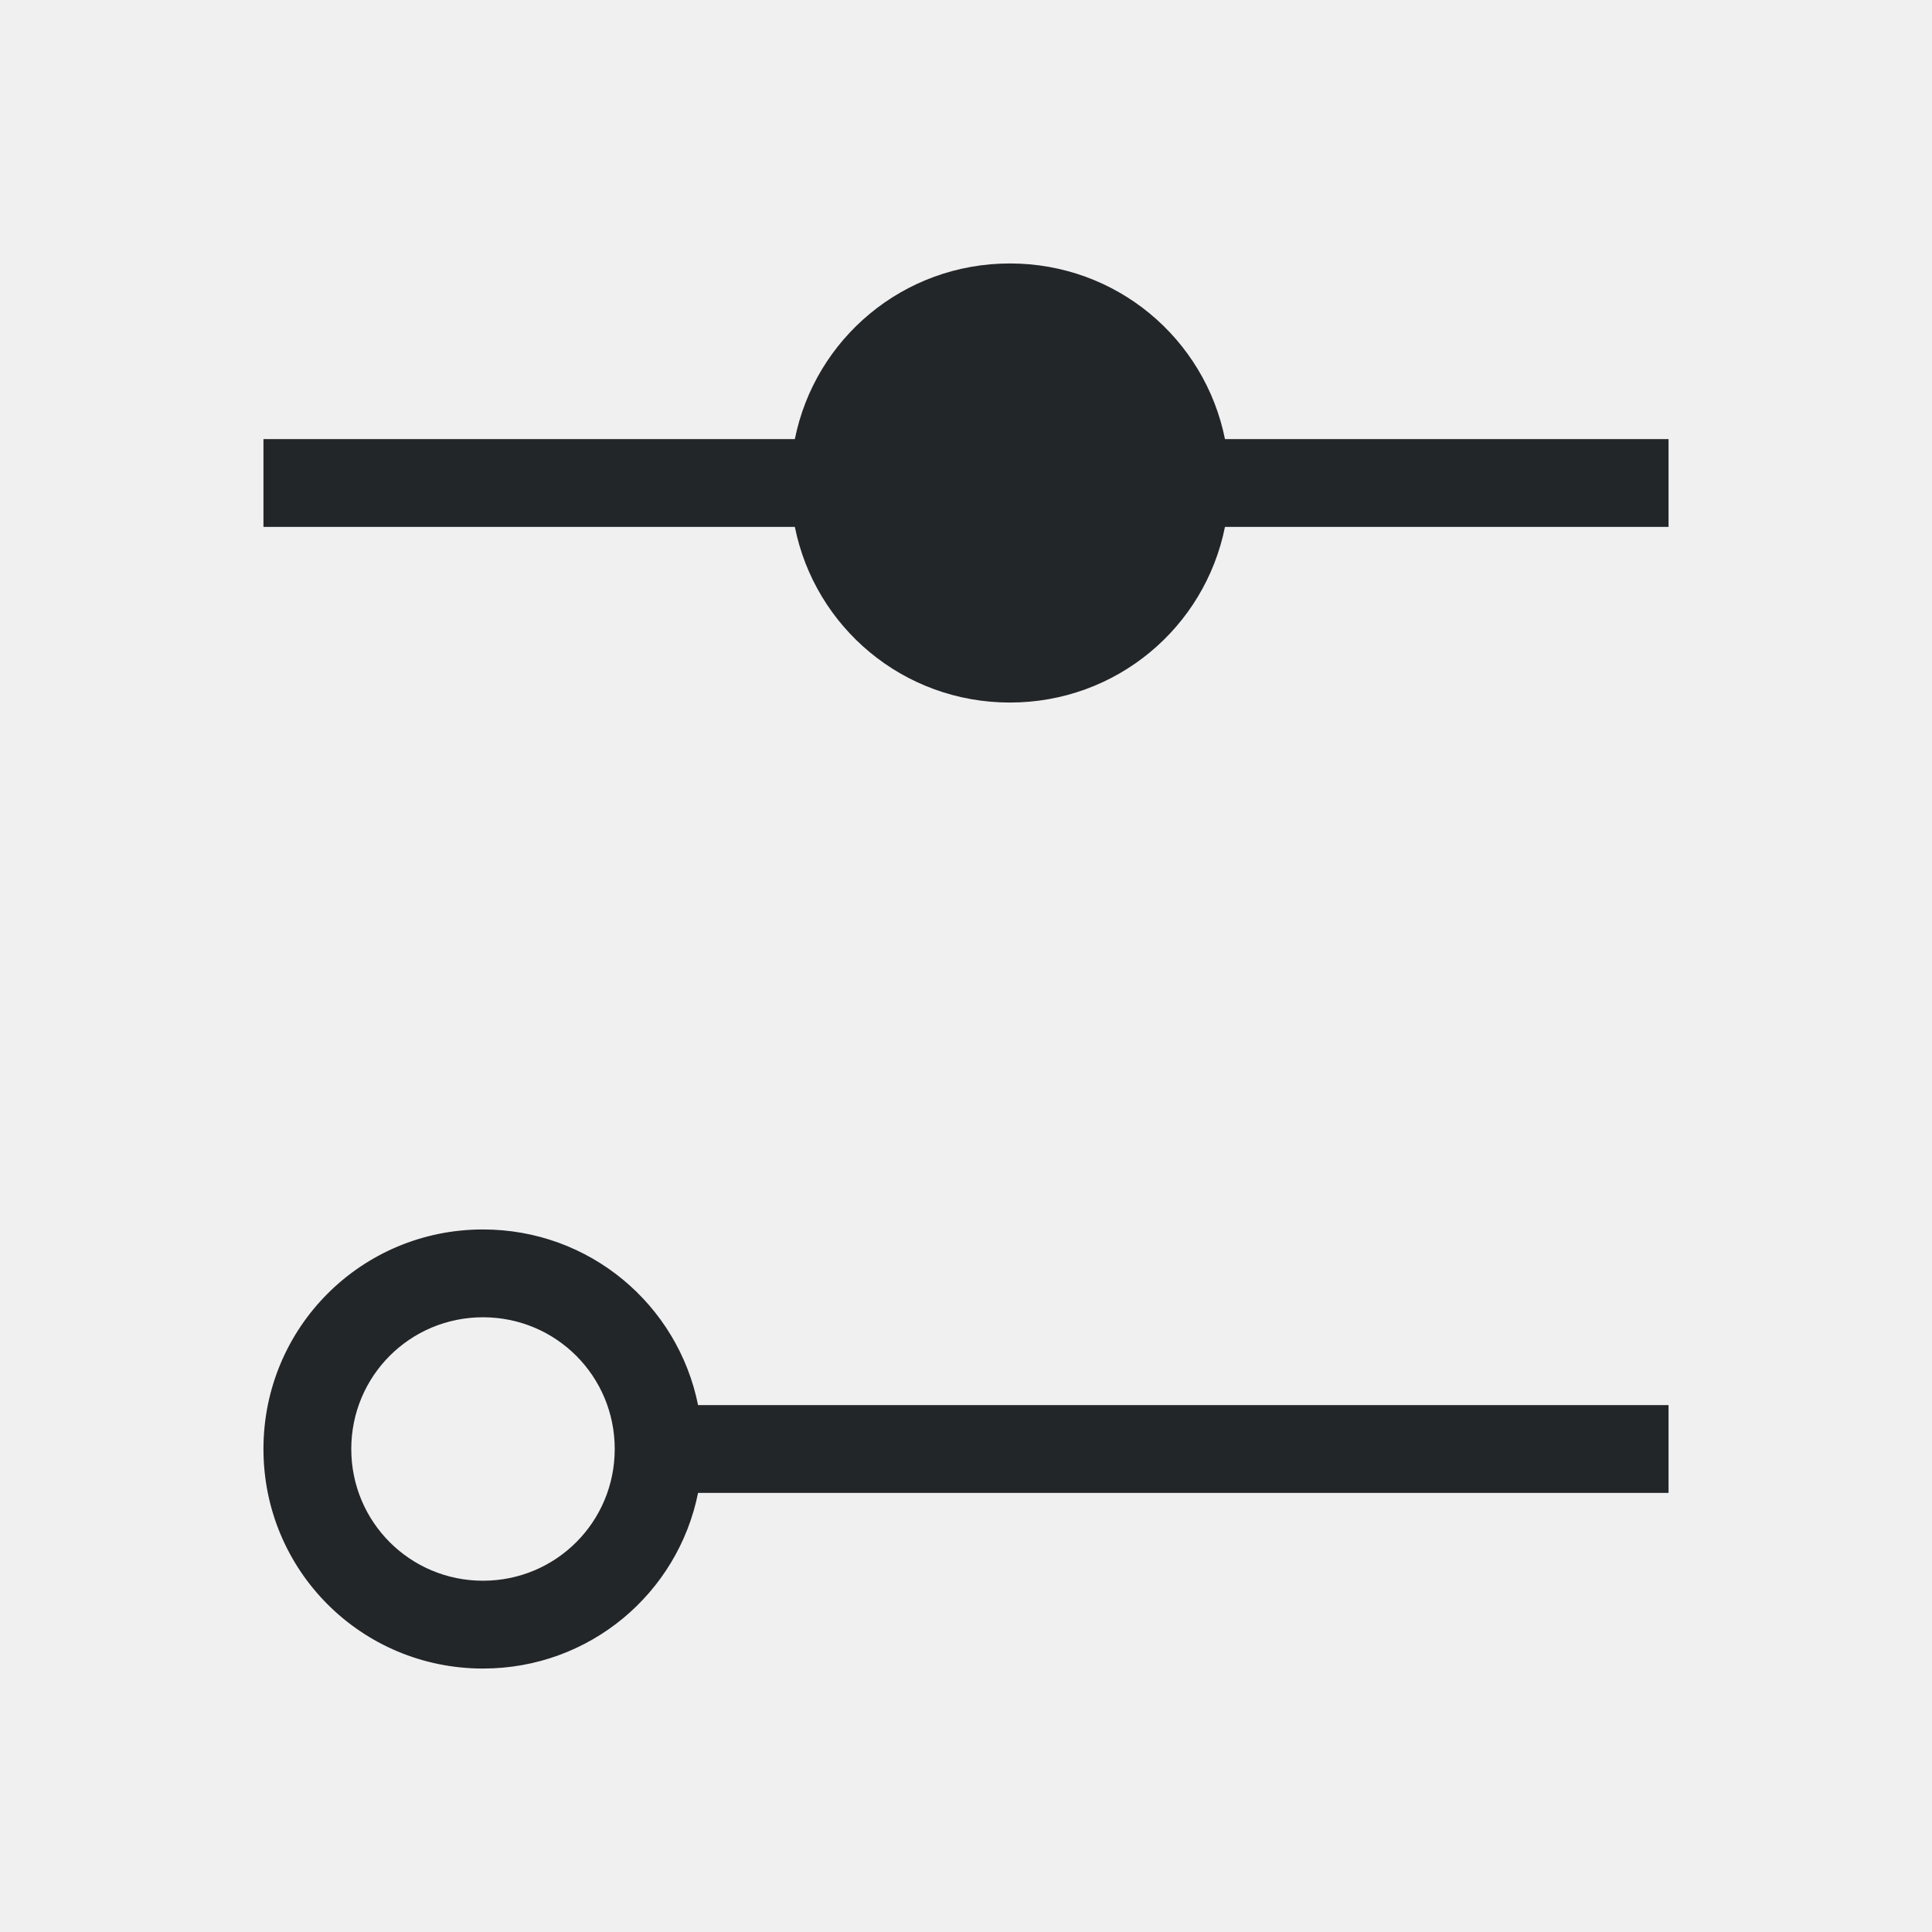
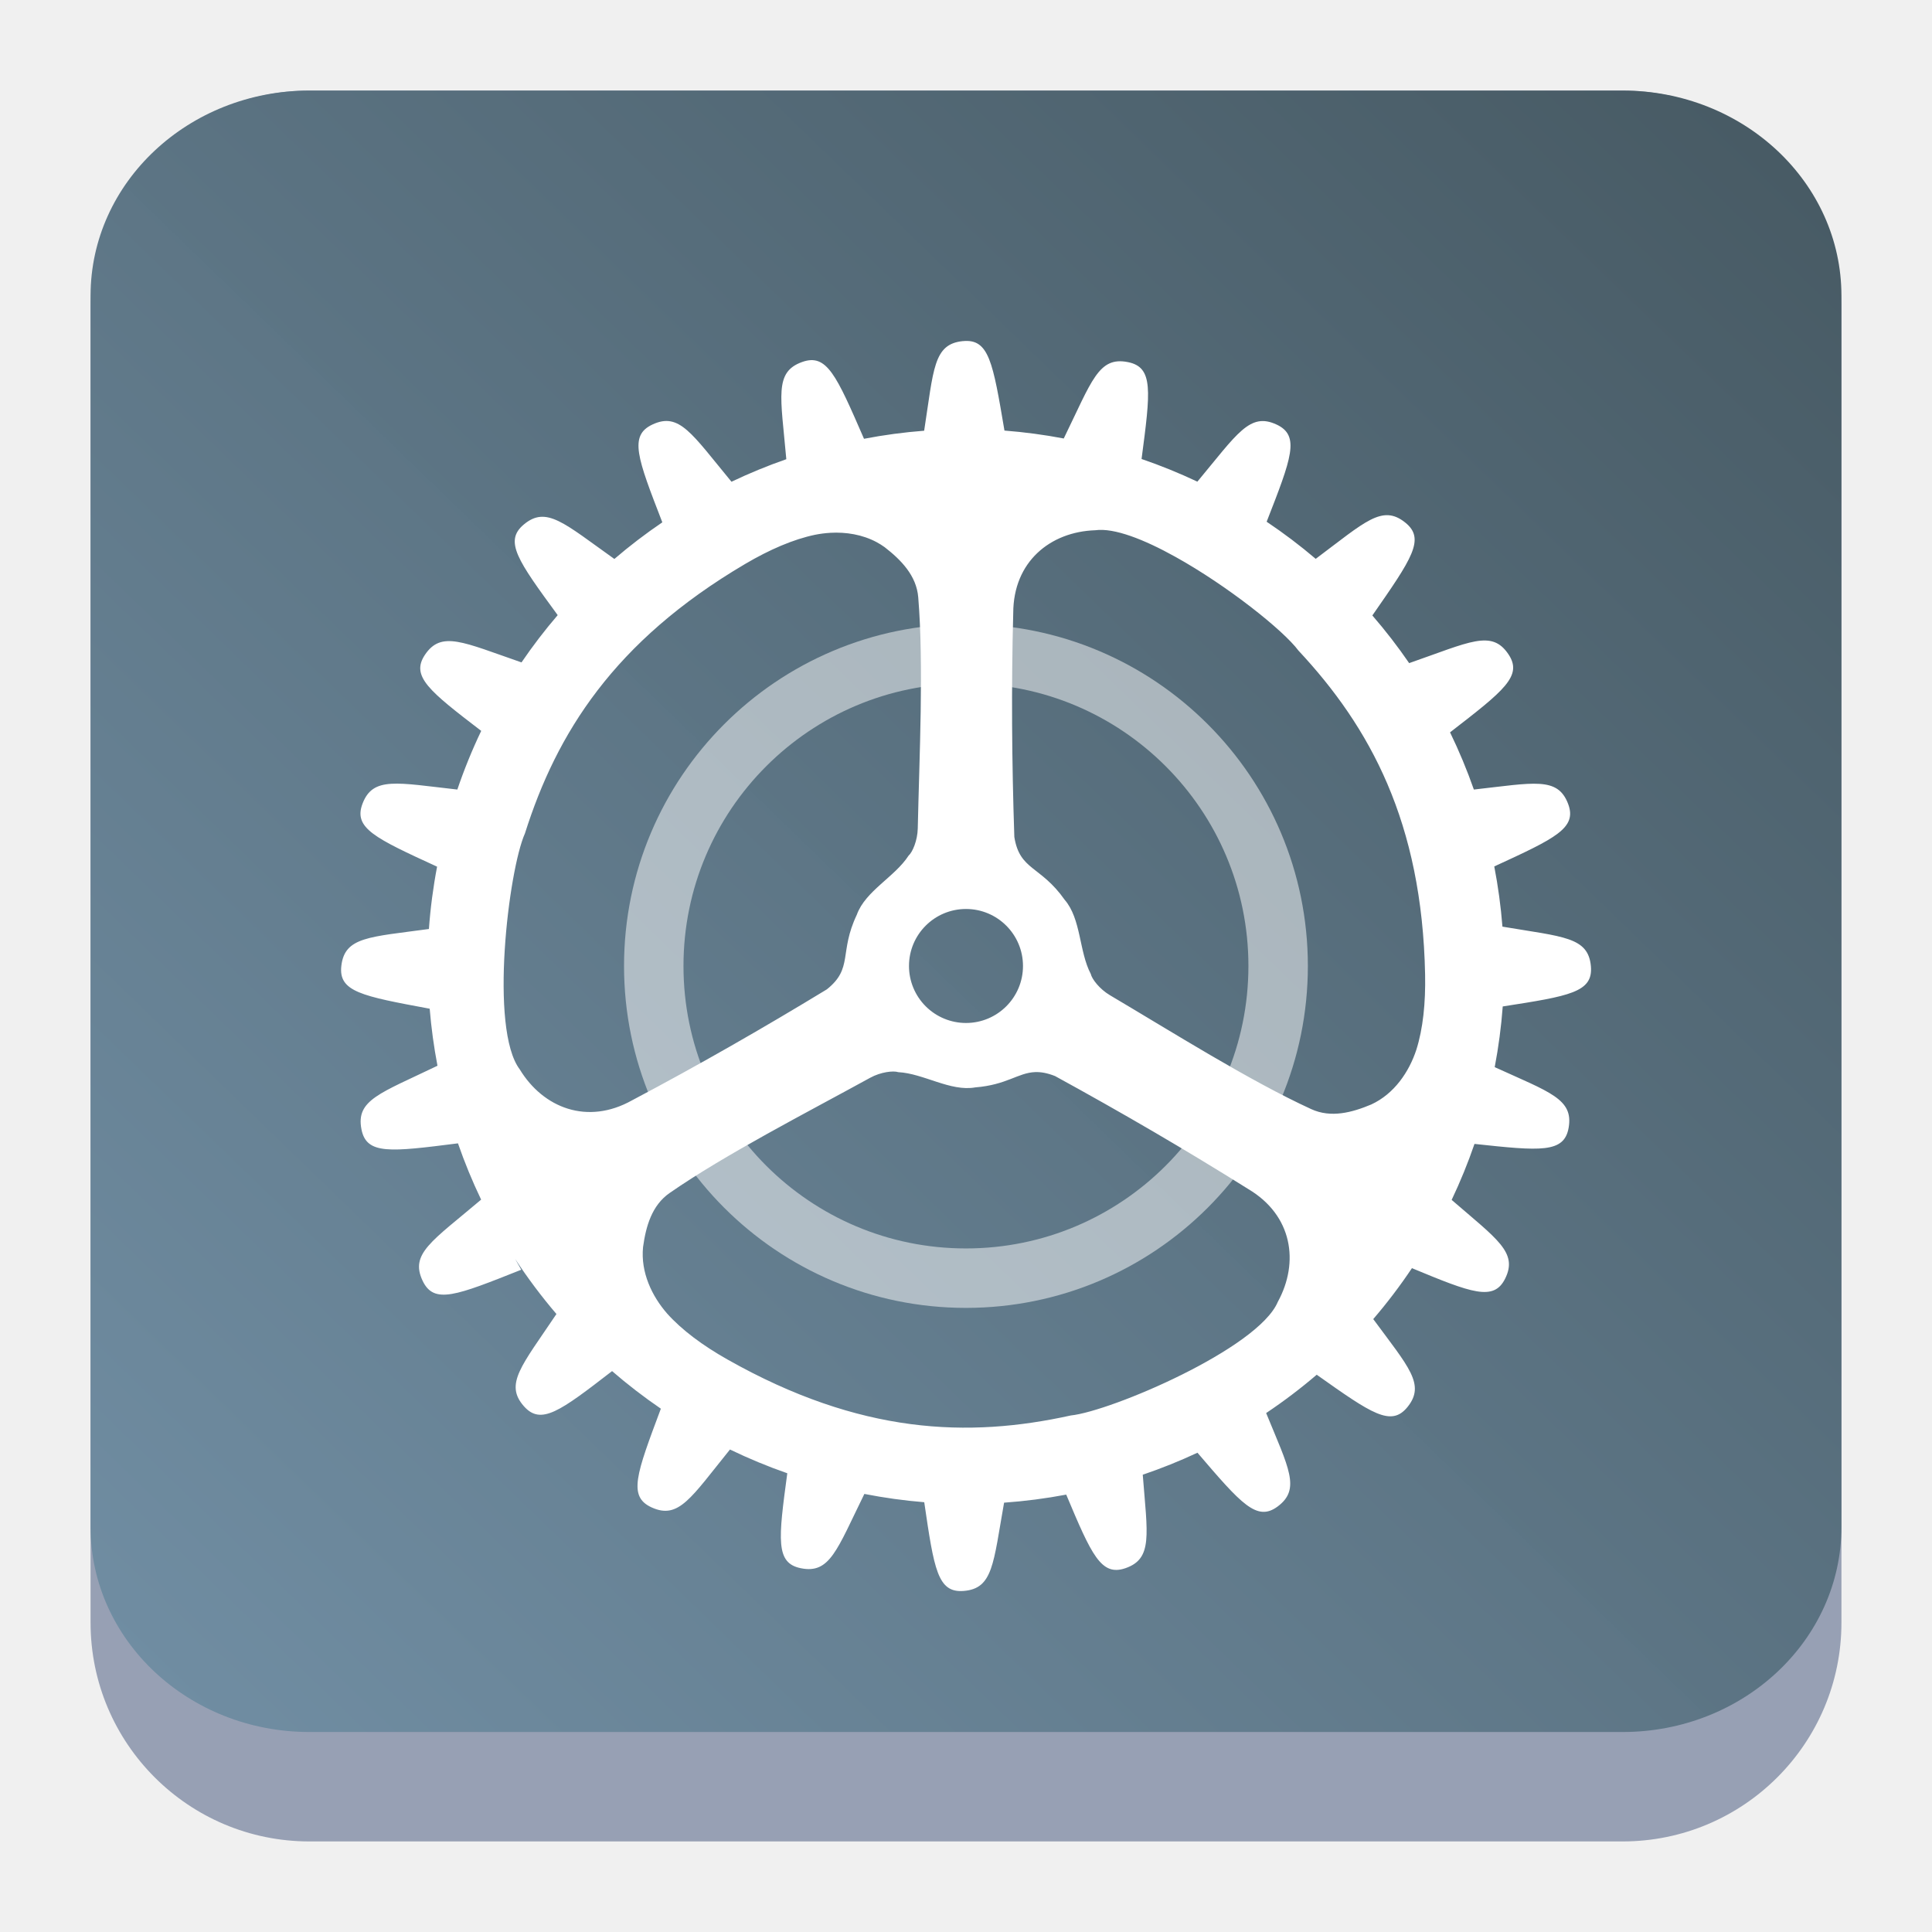
- <svg xmlns="http://www.w3.org/2000/svg" viewBox="0 0 22 22">
-   <defs id="defs3051">
-     <style type="text/css" id="current-color-scheme">
-       .ColorScheme-Text {
-         color:#232629;
-       }
-       </style>
+ <svg xmlns="http://www.w3.org/2000/svg" xmlns:xlink="http://www.w3.org/1999/xlink" width="64" height="64" id="svg2" version="1.1">
+   <defs id="defs4">
+     <linearGradient id="linearGradient4298">
+       <stop style="stop-color:#000000;stop-opacity:1;" offset="0" id="stop4300" />
+       <stop style="stop-color:#000000;stop-opacity:0;" offset="1" id="stop4302" />
+     </linearGradient>
+     <linearGradient id="linearGradient4214">
+       <stop style="stop-color:#ffffff;stop-opacity:1;" offset="0" id="stop4216" />
+       <stop style="stop-color:#ffffff;stop-opacity:0;" offset="1" id="stop4218" />
+     </linearGradient>
+     <style id="style860" type="text/css">
+    .ColorScheme-Text { color:#4d4d4d; }
+   </style>
+     <linearGradient xlink:href="#linearGradient4214" id="linearGradient4220" x1="1" y1="0" x2="25" y2="27" gradientUnits="userSpaceOnUse" />
+     <linearGradient xlink:href="#linearGradient4298" id="linearGradient4304" x1="26.929" y1="5.995" x2="47.121" y2="37.127" gradientUnits="userSpaceOnUse" gradientTransform="translate(90.67541,-50.49734)" />
+     <style id="current-color-scheme" type="text/css">      .ColorScheme-Highlight {
+         color:#3593e6;
+       }</style>
+     <linearGradient xlink:href="#linearGradient22063" id="linearGradient22065" x1="-6.866" y1="-9.648" x2="-22" y2="6" gradientUnits="userSpaceOnUse" gradientTransform="matrix(3.625,0,0,3.625,82.75,39.25)" />
+     <linearGradient id="linearGradient22063">
+       <stop style="stop-color:#485b65;stop-opacity:1;" offset="0" id="stop22059" />
+       <stop style="stop-color:#7290a6;stop-opacity:0.996;" offset="1" id="stop22061" />
+     </linearGradient>
  </defs>
-   <path style="fill:currentColor;fill-opacity:1;stroke:none" d="M 11.5 3 C 10.286 3 9.281 3.856 9.051 5 L 3 5 L 3 6 L 9.051 6 C 9.281 7.144 10.286 8 11.5 8 C 12.714 8 13.719 7.144 13.949 6 L 19 6 L 19 5 L 13.949 5 C 13.719 3.856 12.714 3 11.5 3 z M 5.5 14 C 4.115 14 3 15.115 3 16.5 C 3 17.885 4.115 19 5.5 19 C 6.714 19 7.719 18.144 7.949 17 L 19 17 L 19 16 L 7.949 16 C 7.719 14.856 6.714 14 5.5 14 z M 5.5 15 C 6.331 15 7 15.669 7 16.5 C 7 17.331 6.331 18 5.5 18 C 4.669 18 4 17.331 4 16.5 C 4 15.669 4.669 15 5.5 15 z " class="ColorScheme-Text" />
+   <path d="m 3,10.25 c 0,-4.004 3.246,-7.25 7.25,-7.25 h 43.5 c 4.004,0 7.25,3.246 7.25,7.25 v 43.5 c 0,4.004 -3.246,7.25 -7.25,7.25 H 10.25 C 6.246,61 3,57.754 3,53.75 Z" id="path736" style="fill:#97a0b4;fill-opacity:1;stroke-width:3.625" />
+   <path d="M 3,9.797 C 3,6.043 6.246,3 10.25,3 h 43.5 c 4.004,0 7.25,3.043 7.25,6.797 v 40.781 c 0,3.754 -3.246,6.797 -7.25,6.797 H 10.25 c -4.004,0 -7.25,-3.043 -7.25,-6.797 z" id="path738" style="fill:url(#linearGradient22065);fill-opacity:1;stroke-width:3.625" />
+   <g transform="matrix(3.722719,0,0,3.722719,0.4780797,1.003818)" id="g22">
+     <circle cx="8.467" cy="8.326" r="2.778" fill="none" opacity="0.5" stroke="#ffffff" stroke-dashoffset="0.421" stroke-width="0.529" id="circle18" />
+     <path transform="scale(0.26458)" d="m 31.895,10.453 c -0.993,0.101 -0.977,0.942 -1.299,3.014 a 18.128,18.078 30 0 0 -2.023,0.271 c -0.931,-2.139 -1.249,-2.88 -2.082,-2.582 -0.945,0.338 -0.718,1.154 -0.531,3.269 a 18.128,18.078 30 0 0 -1.844,0.758 c -1.337,-1.617 -1.751,-2.348 -2.656,-1.926 -0.801,0.373 -0.509,1.124 0.33,3.291 a 18.128,18.078 30 0 0 -1.613,1.232 c -1.694,-1.204 -2.285,-1.797 -3.047,-1.158 -0.67,0.562 -0.202,1.211 1.141,3.047 a 18.128,18.078 30 0 0 -1.217,1.59 c -1.964,-0.678 -2.699,-1.08 -3.25,-0.252 -0.478,0.719 0.143,1.213 1.895,2.555 a 18.128,18.078 30 0 0 -0.803,1.973 c -2.034,-0.226 -2.838,-0.448 -3.189,0.475 -0.313,0.822 0.417,1.157 2.508,2.119 a 18.128,18.078 30 0 0 -0.275,2.096 c -2.003,0.274 -2.83,0.261 -2.945,1.236 -0.103,0.877 0.688,1.02 2.971,1.445 a 18.128,18.078 30 0 0 0.262,1.918 c -1.929,0.93 -2.75,1.148 -2.557,2.137 0.168,0.863 0.966,0.762 3.246,0.473 a 18.128,18.078 30 0 0 0.779,1.893 c -1.656,1.402 -2.403,1.815 -1.967,2.731 0.382,0.801 1.13,0.496 3.316,-0.373 L 16.84,41.322 a 18.128,18.078 30 0 0 1.389,1.852 c -1.171,1.745 -1.756,2.353 -1.094,3.102 0.574,0.648 1.211,0.173 2.965,-1.182 a 18.128,18.078 30 0 0 1.641,1.264 c -0.824,2.203 -1.115,2.956 -0.307,3.322 0.908,0.411 1.318,-0.324 2.631,-1.949 a 18.128,18.078 30 0 0 1.928,0.799 c -0.301,2.228 -0.4,3.02 0.453,3.193 0.98,0.2 1.212,-0.61 2.139,-2.498 a 18.128,18.078 30 0 0 2.014,0.279 c 0.331,2.261 0.45,3.053 1.324,2.984 0.992,-0.078 0.997,-0.918 1.361,-2.969 a 18.128,18.078 30 0 0 2.09,-0.271 c 0.853,2.03 1.174,2.755 1.99,2.475 0.929,-0.319 0.741,-1.127 0.584,-3.144 a 18.128,18.078 30 0 0 1.84,-0.74 c 1.476,1.725 1.998,2.329 2.699,1.807 0.783,-0.584 0.367,-1.294 -0.389,-3.141 a 18.128,18.078 30 0 0 1.701,-1.289 c 1.846,1.307 2.5,1.765 3.051,1.088 0.617,-0.759 0.038,-1.347 -1.15,-2.959 a 18.128,18.078 30 0 0 1.301,-1.713 c 2.015,0.836 2.753,1.121 3.135,0.352 0.437,-0.881 -0.266,-1.322 -1.799,-2.648 a 18.128,18.078 30 0 0 0.768,-1.883 c 2.222,0.24 3.015,0.314 3.166,-0.541 0.171,-0.971 -0.63,-1.194 -2.486,-2.041 a 18.128,18.078 30 0 0 0.27,-2.041 c 2.251,-0.35 3.041,-0.477 2.965,-1.35 -0.087,-0.991 -0.925,-0.988 -2.975,-1.334 a 18.128,18.078 30 0 0 -0.275,-2.025 c 2.069,-0.952 2.795,-1.291 2.482,-2.109 -0.351,-0.919 -1.152,-0.702 -3.168,-0.477 a 18.128,18.078 30 0 0 -0.801,-1.924 c 1.817,-1.405 2.453,-1.898 1.963,-2.627 -0.564,-0.84 -1.299,-0.41 -3.338,0.299 a 18.128,18.078 30 0 0 -1.238,-1.603 c 1.332,-1.916 1.795,-2.575 1.103,-3.127 -0.775,-0.619 -1.352,-0.016 -3.008,1.223 a 18.128,18.078 30 0 0 -1.65,-1.248 c 0.837,-2.144 1.13,-2.893 0.336,-3.268 h -0.002 c -0.903,-0.423 -1.321,0.307 -2.664,1.92 a 18.128,18.078 30 0 0 -1.877,-0.762 c 0.301,-2.287 0.406,-3.085 -0.457,-3.258 -0.992,-0.199 -1.211,0.626 -2.16,2.568 a 18.128,18.078 30 0 0 -1.994,-0.266 c -0.39,-2.302 -0.52,-3.097 -1.4,-3.008 z m 4.457,6.361 c 0.633,-0.087 1.639,0.308 2.691,0.893 1.755,0.974 3.638,2.476 4.141,3.154 2.404,2.574 4.159,5.767 4.26,10.898 0.019,0.956 -0.071,1.821 -0.295,2.529 -0.244,0.74 -0.738,1.478 -1.514,1.838 -0.644,0.271 -1.358,0.463 -2.023,0.156 -2.072,-0.951 -4.677,-2.593 -6.768,-3.83 -0.352,-0.208 -0.607,-0.546 -0.645,-0.717 -0.396,-0.752 -0.321,-1.85 -0.877,-2.492 -0.813,-1.155 -1.512,-0.982 -1.693,-2.113 -0.085,-2.514 -0.103,-5.058 -0.037,-7.535 0.004,-1.719 1.24,-2.73 2.76,-2.781 z m -8.912,0.086 c 0.527,-0.029 1.077,0.057 1.56,0.316 0.092,0.049 0.181,0.105 0.268,0.168 0.552,0.428 1.07,0.956 1.129,1.685 0.188,2.272 0.037,5.348 -0.016,7.775 -0.009,0.409 -0.178,0.798 -0.309,0.914 -0.461,0.715 -1.454,1.187 -1.74,1.986 -0.607,1.275 -0.113,1.799 -1.01,2.512 -2.149,1.308 -4.358,2.572 -6.549,3.731 -1.5,0.841 -2.987,0.26 -3.777,-1.039 -1.03,-1.358 -0.378,-6.707 0.174,-7.939 1.063,-3.358 2.983,-6.454 7.404,-9.06 0.823,-0.485 1.623,-0.83 2.35,-0.982 0.167,-0.033 0.34,-0.057 0.516,-0.066 z m 4.564,12.652 a 1.917,1.917 0 0 1 1.916,1.916 1.917,1.917 0 0 1 -1.916,1.918 1.917,1.917 0 0 1 -1.918,-1.918 1.917,1.917 0 0 1 1.918,-1.916 z m 2.324,5.486 c 0.191,-0.007 0.404,0.028 0.67,0.133 1.104,0.604 2.205,1.226 3.293,1.861 1.088,0.636 2.161,1.284 3.211,1.943 1.478,0.879 1.718,2.457 0.988,3.791 -0.661,1.571 -5.618,3.681 -6.961,3.82 -3.44,0.759 -7.081,0.643 -11.549,-1.883 -0.832,-0.47 -1.532,-0.99 -2.027,-1.543 -0.512,-0.586 -0.896,-1.387 -0.811,-2.238 0.095,-0.692 0.294,-1.404 0.896,-1.82 1.873,-1.299 4.614,-2.704 6.742,-3.873 0.358,-0.197 0.78,-0.244 0.945,-0.189 0.849,0.042 1.756,0.663 2.592,0.512 1.056,-0.084 1.436,-0.492 2.01,-0.514 z" fill="#ffffff" image-rendering="optimizeSpeed" stroke-width="0.961" id="path20" />
+   </g>
</svg>
